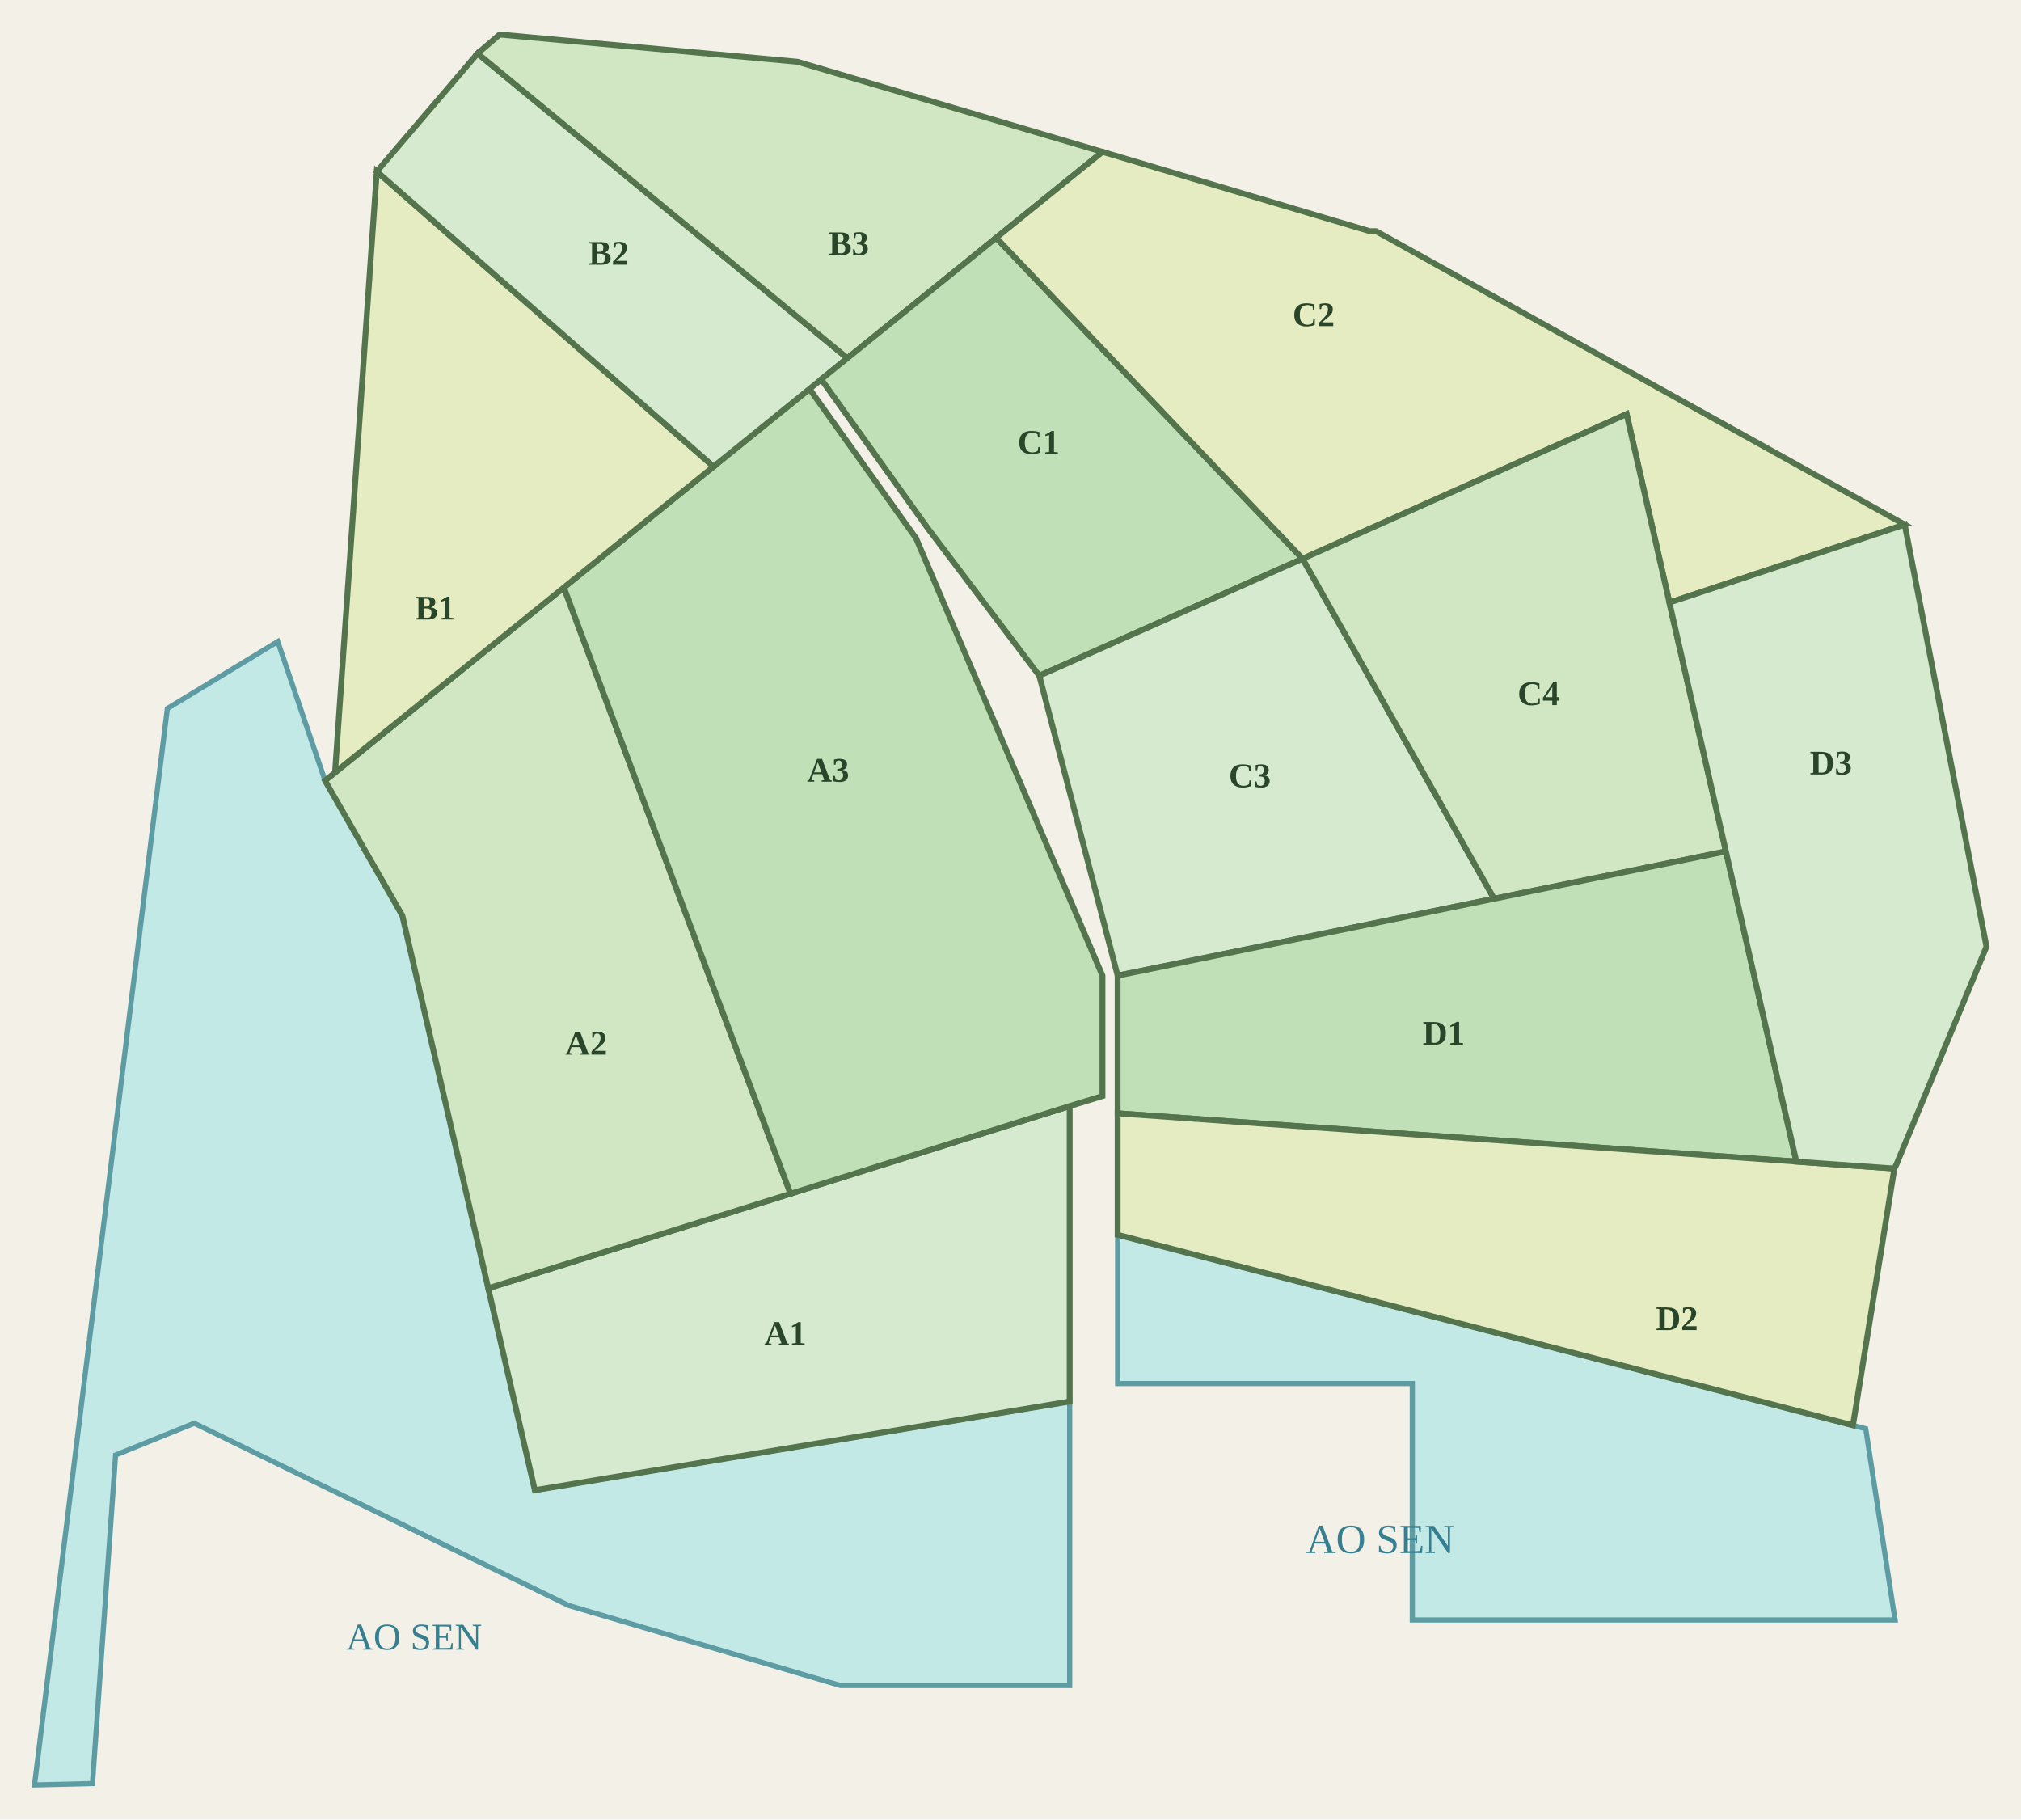
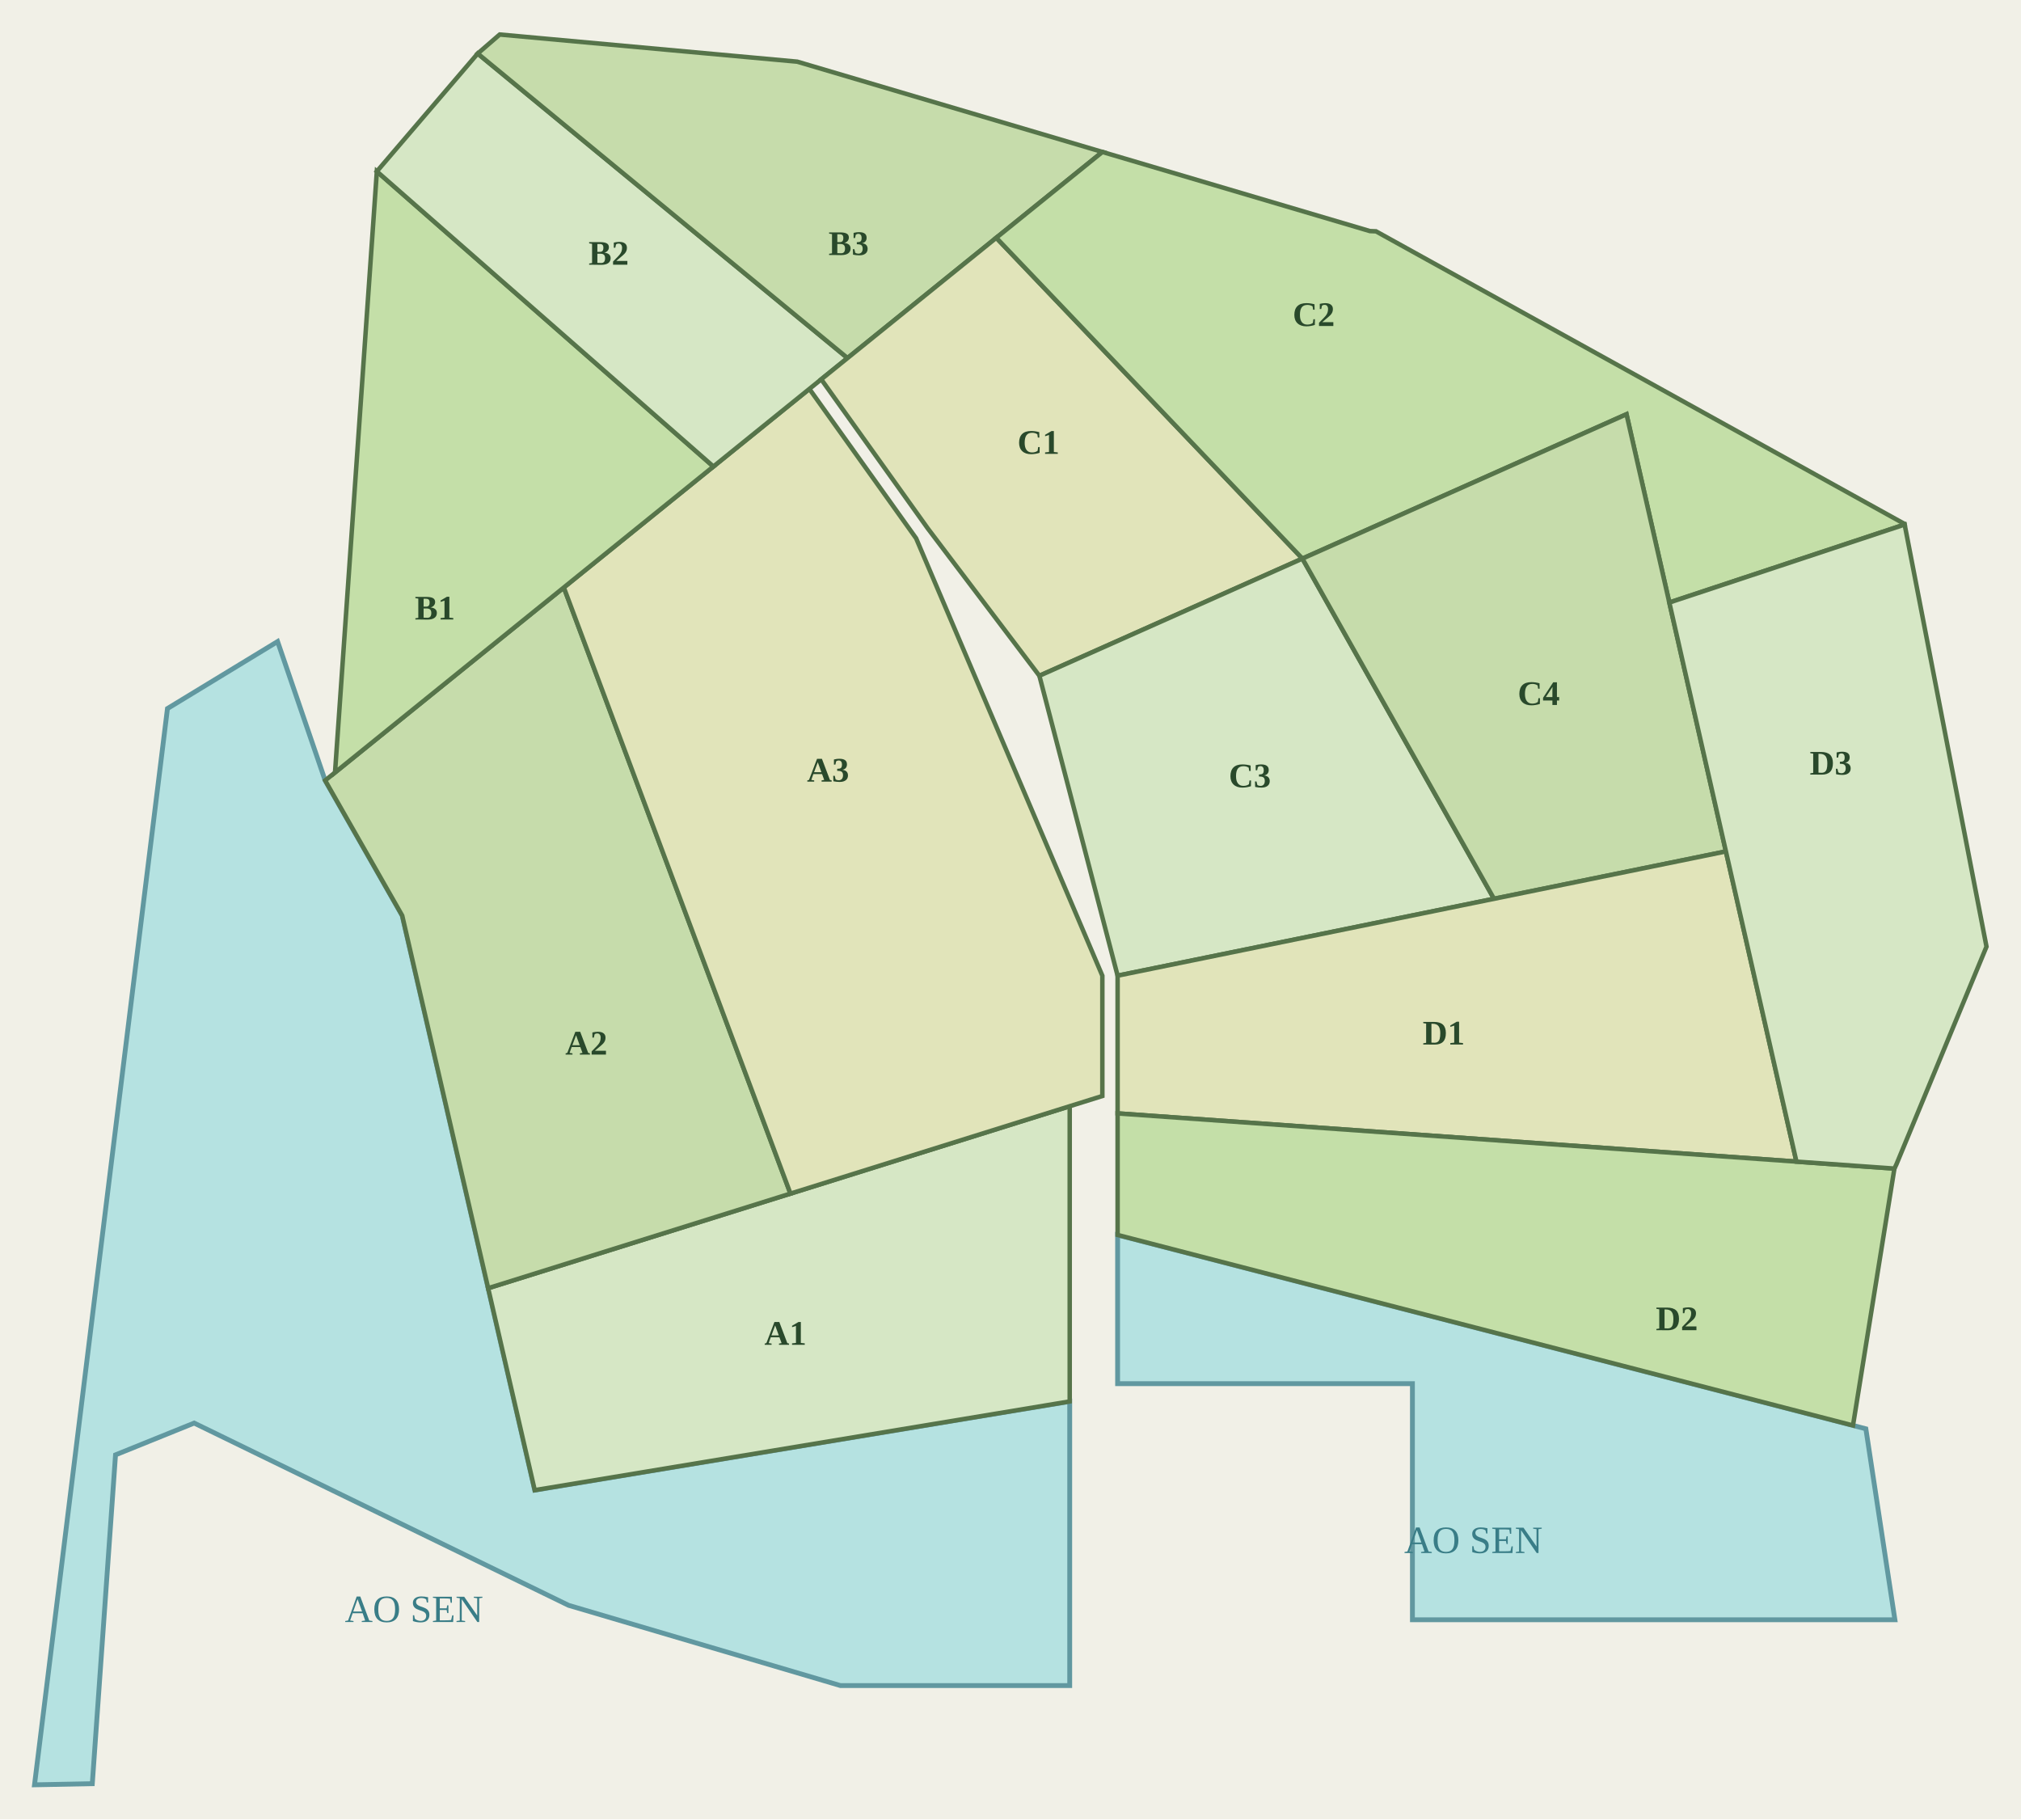
- <svg xmlns="http://www.w3.org/2000/svg" viewBox="0 0 5857 5272">
-   <rect width="5857" height="5272" fill="#f2f0e7" />
-   <polygon points="5407,4140 3239,3578 3239,4009 4093,4009 4093,4694 5492,4694" fill="#c3e9e7" stroke="#5e9ca4" stroke-width="15" />
-   <polygon points="3100,4061 1550,4318 1166,2653 942,2262 805,1859 485,2053 100,5172 268,5168 335,4216 563,4124 1648,4652 2436,4884 3100,4884" fill="#c3e9e7" stroke="#5e9ca4" stroke-width="15" />
-   <polygon points="3100,3249 3100,3205 1415,3733 1550,4318 3100,4061" fill="#d6eacf" stroke="#53744c" stroke-width="17" />
-   <text x="2276" y="3897" text-anchor="middle" font-size="100" font-weight="bold" fill="#29452a">A1</text>
-   <polygon points="1634,1702 942,2262 1166,2653 1415,3733 2291,3459" fill="#d1e7c4" stroke="#53744c" stroke-width="17" />
-   <text x="1699" y="3056" text-anchor="middle" font-size="100" font-weight="bold" fill="#29452a">A2</text>
-   <polygon points="2655,1560 2346,1127 1634,1702 2291,3459 3100,3205 3195,3176 3195,2827" fill="#c0e0b7" stroke="#53744c" stroke-width="17" />
-   <text x="2400" y="2265" text-anchor="middle" font-size="100" font-weight="bold" fill="#29452a">A3</text>
-   <polygon points="2068,1352 1092,497 971,2238" fill="#e6ecc1" stroke="#53744c" stroke-width="17" />
-   <text x="1261" y="1795" text-anchor="middle" font-size="100" font-weight="bold" fill="#29452a">B1</text>
-   <polygon points="1384,155 1092,497 2068,1352 2456,1038" fill="#d6eacf" stroke="#53744c" stroke-width="17" />
-   <text x="1764" y="767" text-anchor="middle" font-size="100" font-weight="bold" fill="#29452a">B2</text>
-   <polygon points="3195,440 2311,179 1448,100 1384,155 2456,1038" fill="#d1e7c4" stroke="#53744c" stroke-width="17" />
-   <text x="2460" y="739" text-anchor="middle" font-size="100" font-weight="bold" fill="#29452a">B3</text>
-   <polygon points="2887,689 2380,1099 2689,1531 3012,1958 3775,1619" fill="#c0e0b7" stroke="#53744c" stroke-width="17" />
-   <text x="3010" y="1315" text-anchor="middle" font-size="100" font-weight="bold" fill="#29452a">C1</text>
-   <polygon points="3988,670 3970,670 3219,447 3195,440 2887,689 3775,1619 4714,1200 4838,1746 5520,1520" fill="#e6ecc1" stroke="#53744c" stroke-width="17" />
-   <text x="3807" y="945" text-anchor="middle" font-size="100" font-weight="bold" fill="#29452a">C2</text>
-   <polygon points="3775,1619 3012,1958 3239,2827 4330,2604" fill="#d6eacf" stroke="#53744c" stroke-width="17" />
-   <text x="3622" y="2281" text-anchor="middle" font-size="100" font-weight="bold" fill="#29452a">C3</text>
-   <polygon points="4714,1200 3775,1619 4330,2604 5002,2467" fill="#d1e7c4" stroke="#53744c" stroke-width="17" />
-   <text x="4459" y="2043" text-anchor="middle" font-size="100" font-weight="bold" fill="#29452a">C4</text>
-   <polygon points="5002,2467 3239,2827 3239,3226 5206,3366" fill="#c0e0b7" stroke="#53744c" stroke-width="17" />
-   <text x="4184" y="3027" text-anchor="middle" font-size="100" font-weight="bold" fill="#29452a">D1</text>
-   <polygon points="5490,3386 3239,3226 3239,3578 5370,4130" fill="#e6ecc1" stroke="#53744c" stroke-width="17" />
-   <text x="4860" y="3854" text-anchor="middle" font-size="100" font-weight="bold" fill="#29452a">D2</text>
-   <polygon points="5520,1520 4838,1746 5206,3366 5490,3386 5496,3374 5757,2743" fill="#d6eacf" stroke="#53744c" stroke-width="17" />
-   <text x="5306" y="2244" text-anchor="middle" font-size="100" font-weight="bold" fill="#29452a">D3</text>
-   <text x="4000" y="4500" text-anchor="middle" font-size="120" fill="#367f91">AO SEN</text>
-   <text x="1200" y="4780" text-anchor="middle" font-size="110" fill="#367f91">AO SEN</text>
+ <svg xmlns="http://www.w3.org/2000/svg" viewBox="0 0 5857 5271.7">
+   <rect width="5857" height="5271.7" fill="#f1f0e7" />
+   <polygon points="5407.4,4140.1 3238.9,3578.4 3238.9,4009.3 4093.3,4009.3 4093.3,4693.5 5491.6,4693.5" fill="#b5e2e1" stroke="#6198a0" stroke-width="14" />
+   <polygon points="3100.1,4060.8 1549.7,4317.9 1165.6,2653 942.3,2261.5 804.5,1858.9 485.3,2053.1 100,5171.7 267.5,5168.4 334.8,4215.6 562.7,4123.5 1647.8,4651.6 2435.5,4884.1 3100.1,4884.1" fill="#b5e2e1" stroke="#6198a0" stroke-width="14" />
+   <polygon points="3100.1,3249.3 3100.1,3205.4 1414.7,3732.7 1549.7,4317.9 3100.1,4060.8" fill="#d6e7c5" stroke="#56744a" stroke-width="13" />
+   <text x="2276.3" y="3896.7" text-anchor="middle" font-size="100" font-weight="600" fill="#29492b">A1</text>
+   <polygon points="1634,1702.3 942.3,2261.5 1165.6,2653 1414.7,3732.7 2290.8,3458.6" fill="#c6dcab" stroke="#56744a" stroke-width="13" />
+   <text x="1699.3" y="3055.8" text-anchor="middle" font-size="100" font-weight="600" fill="#29492b">A2</text>
+   <polygon points="2655,1559.9 2345.6,1126.9 1634,1702.3 2290.8,3458.6 3100.1,3205.4 3194.7,3175.8 3194.7,2827.3" fill="#e1e4ba" stroke="#56744a" stroke-width="13" />
+   <text x="2399.8" y="2264.8" text-anchor="middle" font-size="100" font-weight="600" fill="#29492b">A3</text>
+   <polygon points="2067.5,1351.8 1092.1,496.7 970.9,2238.4" fill="#c4dfa8" stroke="#56744a" stroke-width="13" />
+   <text x="1260.5" y="1795.1" text-anchor="middle" font-size="100" font-weight="600" fill="#29492b">B1</text>
+   <polygon points="1384.4,155.2 1092.1,496.7 2067.5,1351.8 2456.2,1037.5" fill="#d6e7c5" stroke="#56744a" stroke-width="13" />
+   <text x="1764.1" y="767.1" text-anchor="middle" font-size="100" font-weight="600" fill="#29492b">B2</text>
+   <polygon points="3194.9,440.3 2310.5,178.7 1448.2,100 1384.4,155.2 2456.2,1037.5" fill="#c6dcab" stroke="#56744a" stroke-width="13" />
+   <text x="2459.5" y="738.9" text-anchor="middle" font-size="100" font-weight="600" fill="#29492b">B3</text>
+   <polygon points="2887.3,689 2380,1099.1 2688.7,1531.1 3012.2,1958.1 3774.5,1618.6" fill="#e1e4ba" stroke="#56744a" stroke-width="13" />
+   <text x="3009.6" y="1315.1" text-anchor="middle" font-size="100" font-weight="600" fill="#29492b">C1</text>
+   <polygon points="3987.7,670.3 3970.1,669.6 3218.5,447.3 3194.9,440.3 2887.3,689 3774.5,1618.6 4713.7,1200.3 4837.8,1745.9 5519.8,1519.9 5519.4,1518.1" fill="#c4dfa8" stroke="#56744a" stroke-width="13" />
+   <text x="3807.3" y="944.6" text-anchor="middle" font-size="100" font-weight="600" fill="#29492b">C2</text>
+   <polygon points="3774.5,1618.6 3012.2,1958.1 3238.9,2827.1 4329.7,2604.3" fill="#d6e7c5" stroke="#56744a" stroke-width="13" />
+   <text x="3622.1" y="2281.2" text-anchor="middle" font-size="100" font-weight="600" fill="#29492b">C3</text>
+   <polygon points="4713.7,1200.3 3774.5,1618.6 4329.7,2604.3 5001.8,2467.1" fill="#c6dcab" stroke="#56744a" stroke-width="13" />
+   <text x="4459.4" y="2042.8" text-anchor="middle" font-size="100" font-weight="600" fill="#29492b">C4</text>
+   <polygon points="5001.8,2467.1 3238.9,2827.1 3238.9,3226.2 5206.2,3365.9" fill="#e1e4ba" stroke="#56744a" stroke-width="13" />
+   <text x="4184" y="3026.6" text-anchor="middle" font-size="100" font-weight="600" fill="#29492b">D1</text>
+   <polygon points="5490.1,3386.1 3238.9,3226.2 3238.9,3578.4 5370.1,4130.4" fill="#c4dfa8" stroke="#56744a" stroke-width="13" />
+   <text x="4859.6" y="3854.4" text-anchor="middle" font-size="100" font-weight="600" fill="#29492b">D2</text>
+   <polygon points="5519.8,1519.9 4837.8,1745.9 5206.2,3365.9 5490.1,3386.1 5495.8,3374.2 5757,2743" fill="#d6e7c5" stroke="#56744a" stroke-width="13" />
+   <text x="5305.7" y="2244.4" text-anchor="middle" font-size="100" font-weight="600" fill="#29492b">D3</text>
+   <text x="4270" y="4500" text-anchor="middle" font-size="112" fill="#397d87">AO SEN</text>
+   <text x="1200" y="4700" text-anchor="middle" font-size="112" fill="#397d87">AO SEN</text>
</svg>
